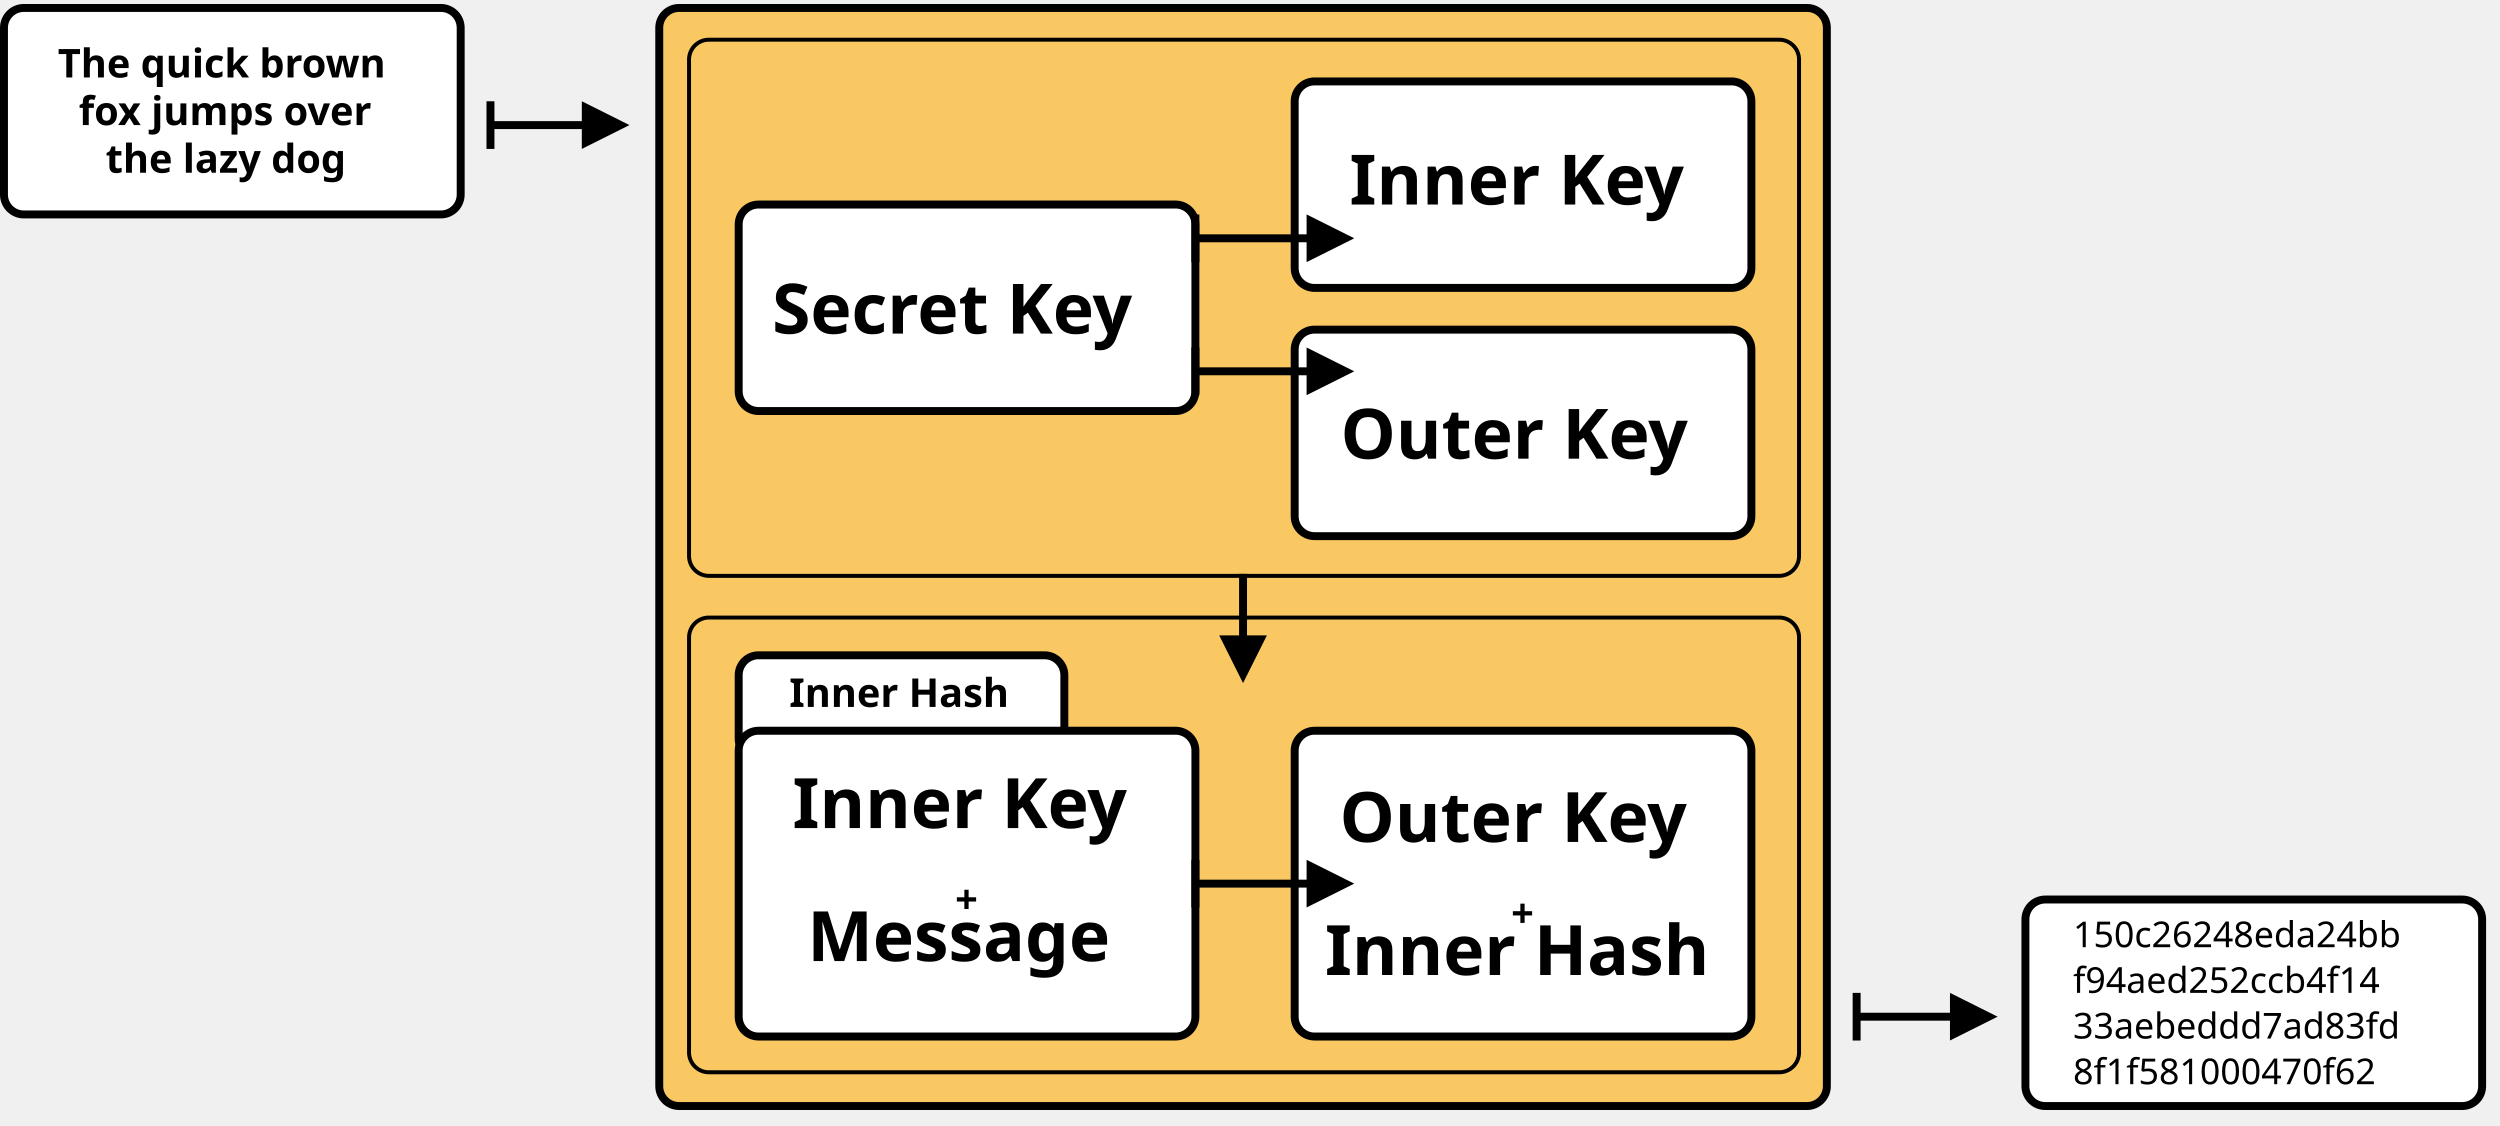
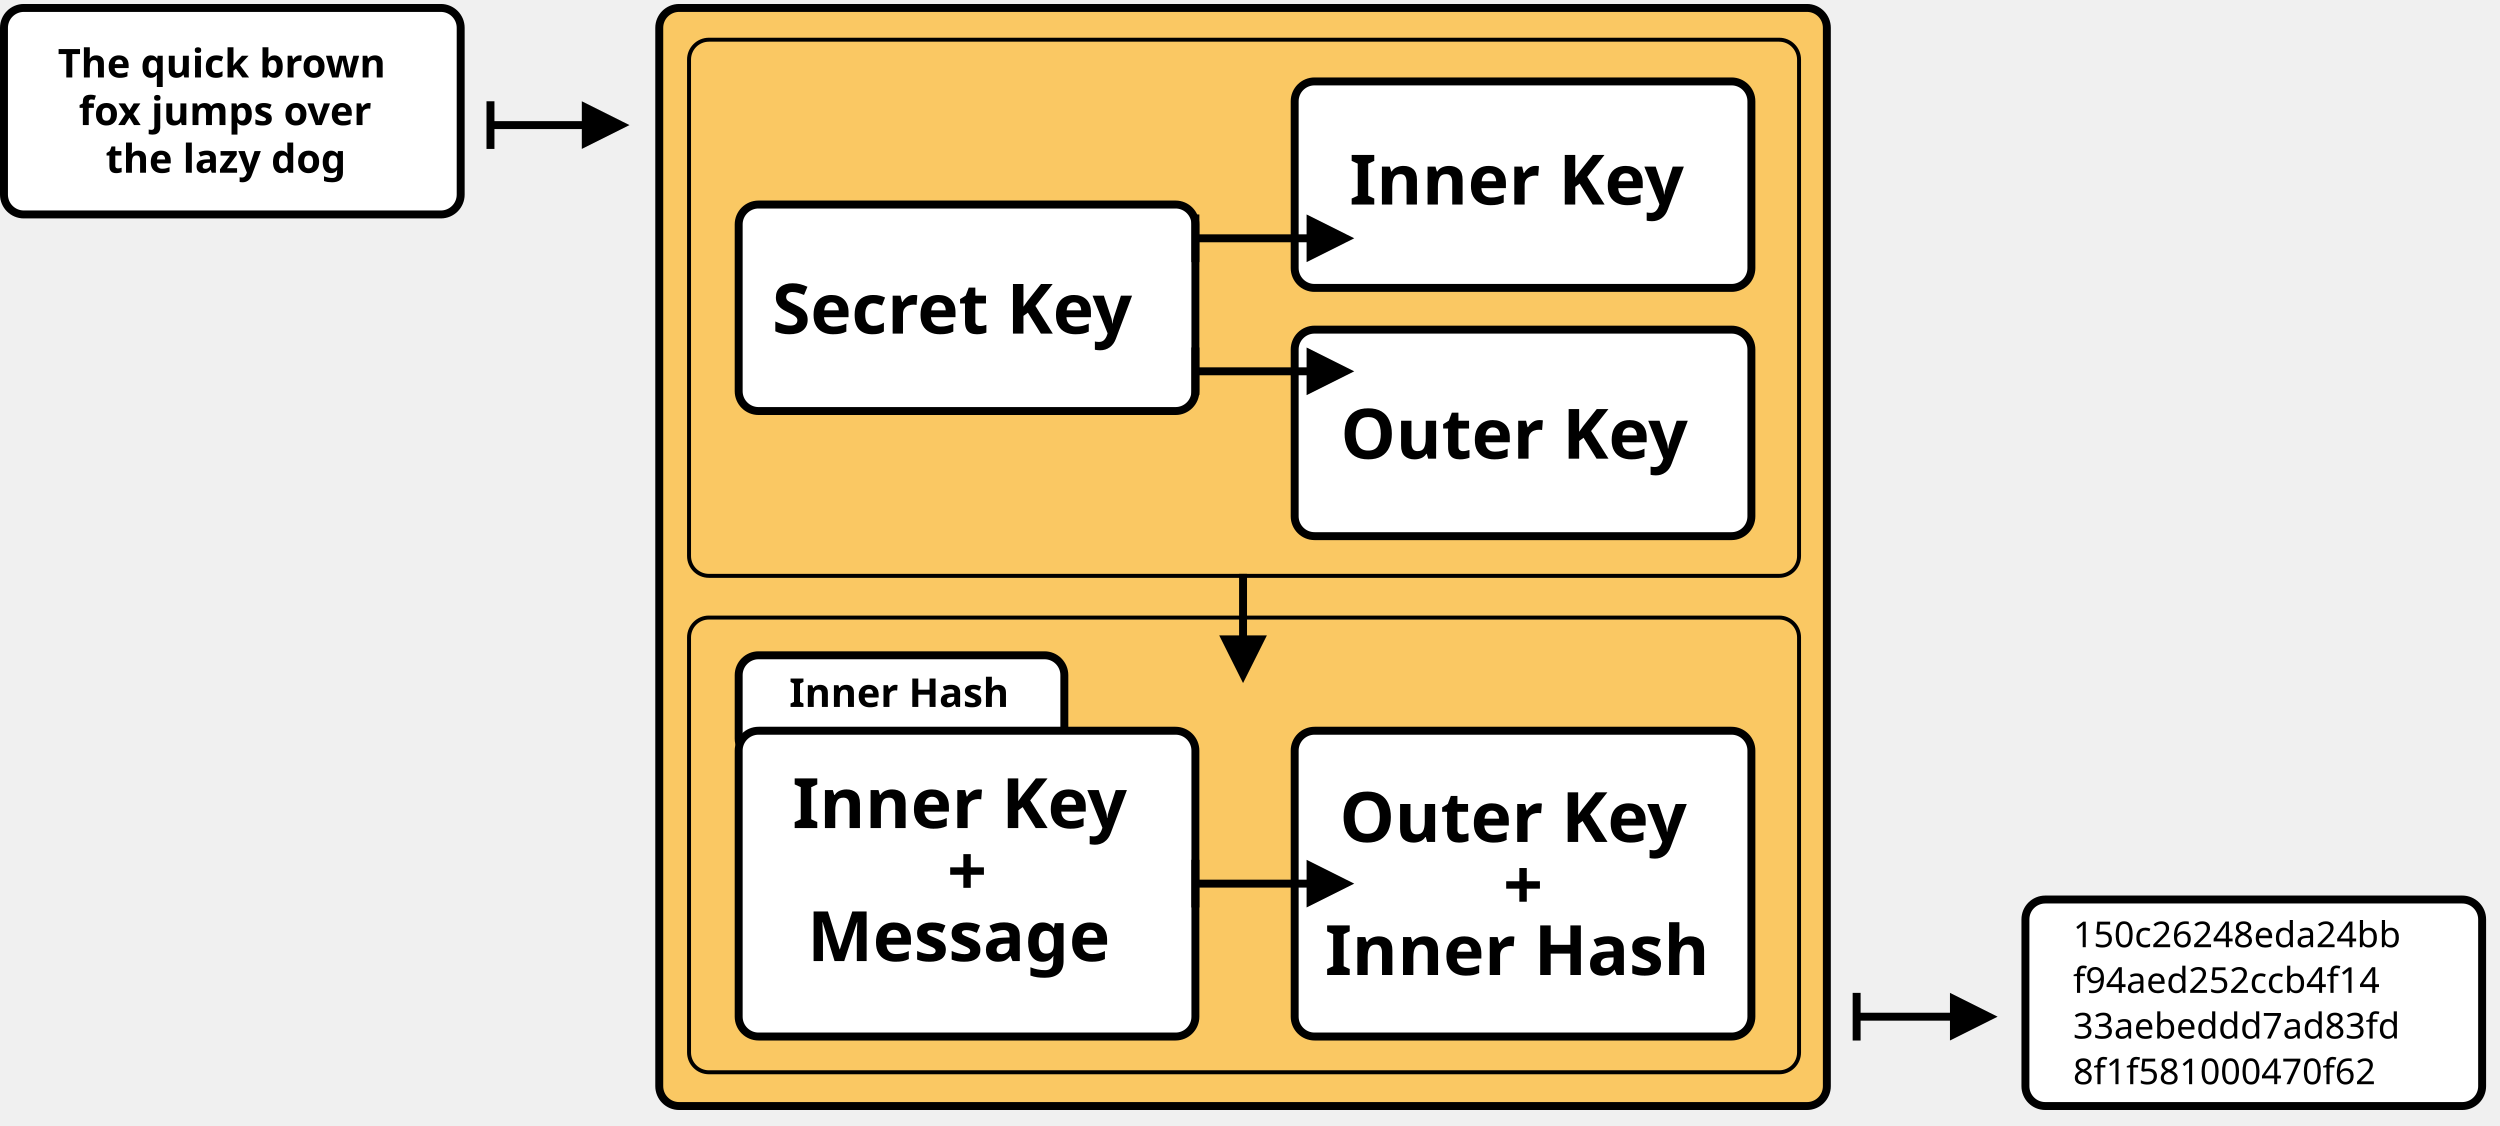
<svg xmlns="http://www.w3.org/2000/svg" width="1259px" height="567px" viewBox="0 0 1259 567" version="1.1">
  <g id="Page-1" stroke="none" stroke-width="1" fill="none" fill-rule="evenodd">
    <g id="Keyed-hashing-detail">
      <rect id="Rectangle" stroke="#000000" stroke-width="4" fill="#FAC863" x="332" y="4" width="588" height="553" rx="10" />
      <rect id="Rectangle" stroke="#000000" stroke-width="4" fill="#FFFFFF" x="2" y="4" width="230" height="104" rx="10" />
      <rect id="Rectangle" stroke="#000000" stroke-width="4" fill="#FFFFFF" x="1020" y="453" width="230" height="104" rx="10" />
      <rect id="Rectangle" stroke="#000000" stroke-width="4" fill="#FFFFFF" x="372" y="103" width="230" height="104" rx="10" />
      <rect id="Rectangle" stroke="#000000" stroke-width="4" fill="#FFFFFF" transform="translate(454, 356) scale(1, -1) translate(-454, -356) " x="372" y="330" width="164" height="52" rx="10" />
      <rect id="Rectangle" stroke="#000000" stroke-width="4" fill="#FFFFFF" x="652" y="41" width="230" height="104" rx="10" />
      <rect id="Rectangle" stroke="#000000" stroke-width="4" fill="#FFFFFF" x="652" y="166" width="230" height="104" rx="10" />
      <text id="Secret-Key" font-family="Montserrat-Bold, Montserrat" font-size="35" font-weight="bold" fill="#000000">
        <tspan x="388.842" y="168">Secret Key</tspan>
      </text>
      <rect id="Rectangle" stroke="#000000" stroke-width="4" fill="#FFFFFF" x="372" y="368" width="230" height="154" rx="10" />
-       <text id="Inner-Key-+-Message" font-family="Montserrat-Bold, Montserrat" font-size="35" font-weight="bold" fill="#000000">
+       <text id="Inner-Key-Message" font-family="Montserrat-Bold, Montserrat" font-size="35" font-weight="bold" fill="#000000">
        <tspan x="399.08" y="417">Inner Key</tspan>
-         <tspan x="481.01" y="460" font-size="20">+</tspan>
-         <tspan x="492.99" y="460" />
+         <tspan x="487" y="460" font-size="20"> </tspan>
+         <tspan x="492.66" y="460" />
        <tspan x="406.57" y="484">Message</tspan>
+       </text>
+       <text id="+" font-family="Montserrat-Bold, Montserrat" font-size="35" font-weight="bold" fill="#000000">
+         <tspan x="477.017" y="451">+</tspan>
      </text>
      <rect id="Rectangle" stroke="#000000" stroke-width="4" fill="#FFFFFF" x="652" y="368" width="230" height="154" rx="10" />
      <text id="Inner-Hash" font-family="Montserrat-Bold, Montserrat" font-size="20" font-weight="bold" fill="#000000">
        <tspan x="397.48" y="356">Inner Hash</tspan>
      </text>
-       <text id="Outer-Key-+-Inner-Ha" font-family="Montserrat-Bold, Montserrat" font-size="35" font-weight="bold" fill="#000000">
+       <text id="Outer-Key-Inner-Hash" font-family="Montserrat-Bold, Montserrat" font-size="35" font-weight="bold" fill="#000000">
        <tspan x="674.6" y="424">Outer Key</tspan>
-         <tspan x="761.01" y="467" font-size="20">+</tspan>
-         <tspan x="772.99" y="467" />
+         <tspan x="767" y="467" font-size="20"> </tspan>
+         <tspan x="772.66" y="467" />
        <tspan x="667.215" y="491">Inner Hash</tspan>
      </text>
      <text id="Inner-Key" font-family="Montserrat-Bold, Montserrat" font-size="35" font-weight="bold" fill="#000000">
        <tspan x="679.58" y="103">Inner Key</tspan>
      </text>
      <text id="Outer-Key" font-family="Montserrat-Bold, Montserrat" font-size="35" font-weight="bold" fill="#000000">
        <tspan x="675.1" y="231">Outer Key</tspan>
      </text>
      <text id="The-quick-brown-fox" font-family="Montserrat-Bold, Montserrat" font-size="20" font-weight="bold" fill="#000000">
        <tspan x="29.11" y="39">The quick brown </tspan>
        <tspan x="39.68" y="63">fox jumps over </tspan>
        <tspan x="53.21" y="87">the lazy dog</tspan>
      </text>
      <text id="150c26248eda24bb-f94" font-family="Monaco" font-size="18" font-weight="normal" fill="#000000">
        <tspan x="1044" y="477">150c26248eda24bb</tspan>
        <tspan x="1044" y="500">f94aed252ccb4f14</tspan>
        <tspan x="1044" y="523">33aebeddd7ad83fd</tspan>
        <tspan x="1044" y="546">8f1f581000470f62</tspan>
      </text>
      <path id="Line" d="M249,51 L249,61 L293,61 L293,51 L317,63 L293,75 L293,65 L249,65 L249,75 L245,75 L245,51 L249,51 Z" fill="#000000" fill-rule="nonzero" />
      <path id="Line" d="M604,108 L604,118 L658,118 L658,108 L682,120 L658,132 L658,122 L604,122 L604,132 L600,132 L600,108 L604,108 Z" fill="#000000" fill-rule="nonzero" />
      <path id="Line" d="M604,175 L604,185 L658,185 L658,175 L682,187 L658,199 L658,189 L604,189 L604,199 L600,199 L600,175 L604,175 Z" fill="#000000" fill-rule="nonzero" />
      <path id="Line" d="M604,433 L604,443 L658,443 L658,433 L682,445 L658,457 L658,447 L604,447 L604,457 L600,457 L600,433 L604,433 Z" fill="#000000" fill-rule="nonzero" />
      <path id="Line" d="M937,500 L937,510 L982,510 L982,500 L1006,512 L982,524 L982,514 L937,514 L937,524 L933,524 L933,500 L937,500 Z" fill="#000000" fill-rule="nonzero" />
      <path id="Line-3" d="M628,289 L628,320 L638,320 L626,344 L614,320 L624,320 L624,289 L628,289 Z" fill="#000000" fill-rule="nonzero" />
      <rect id="Rectangle" stroke="#000000" stroke-width="2" x="347" y="20" width="559" height="270" rx="10" />
+       <text id="+" font-family="Montserrat-Bold, Montserrat" font-size="35" font-weight="bold" fill="#000000">
+         <tspan x="757.018" y="458">+</tspan>
+       </text>
      <rect id="Rectangle" stroke="#000000" stroke-width="2" x="347" y="311" width="559" height="229" rx="10" />
    </g>
  </g>
</svg>
